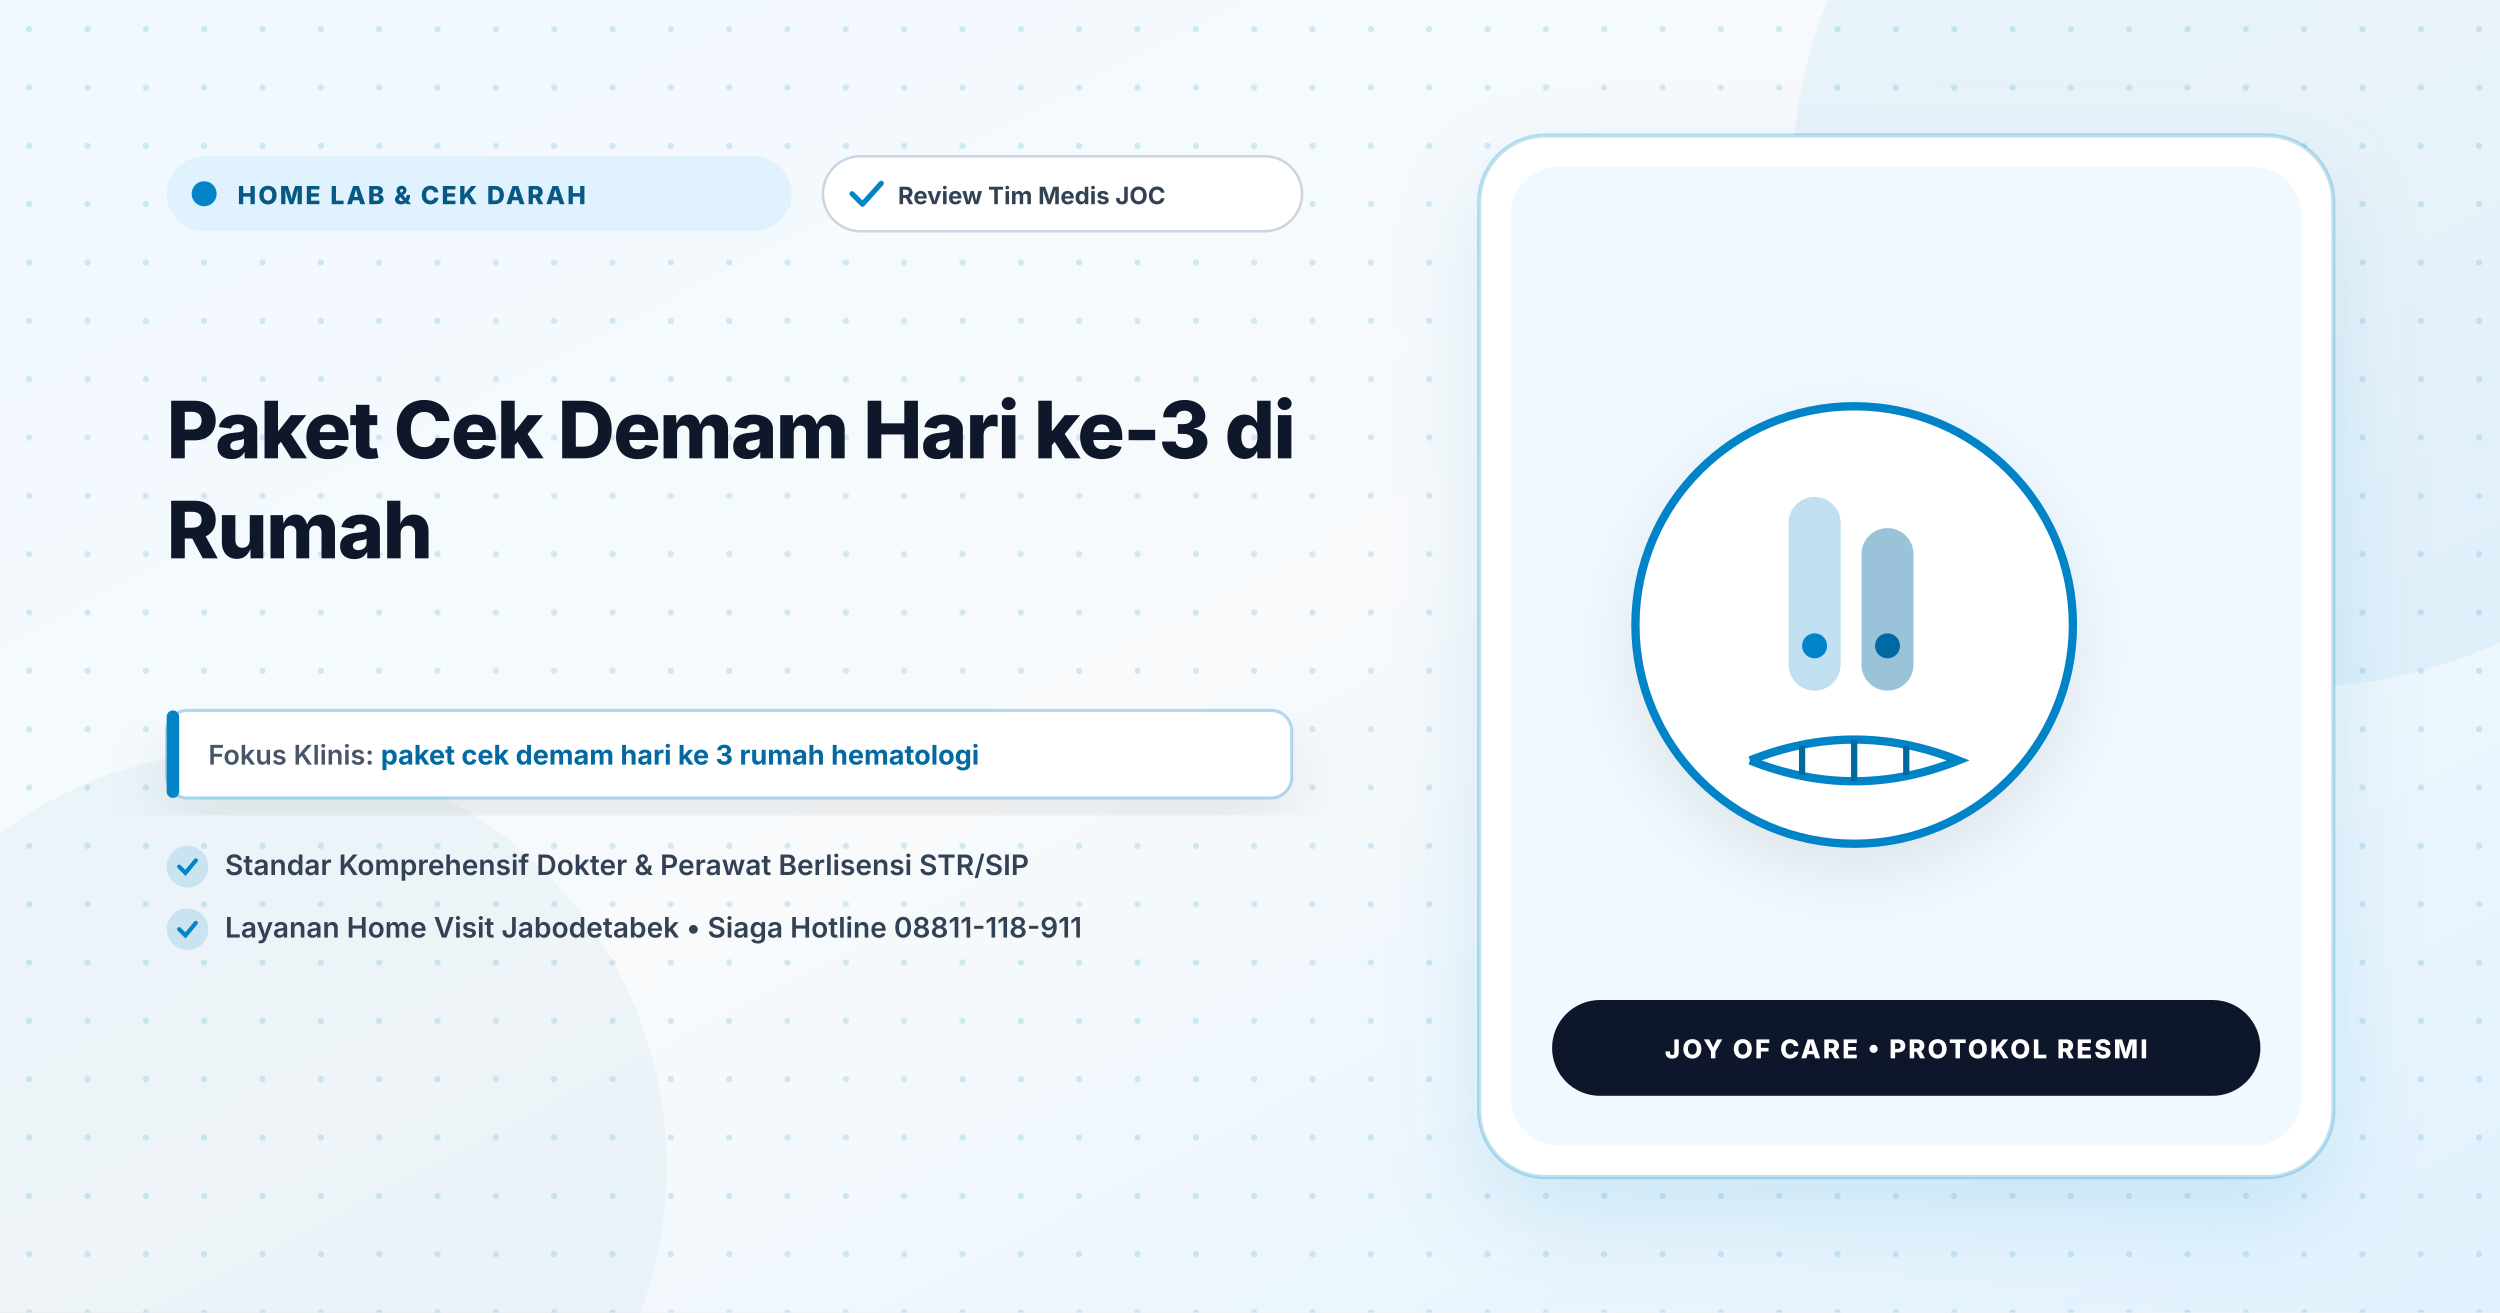
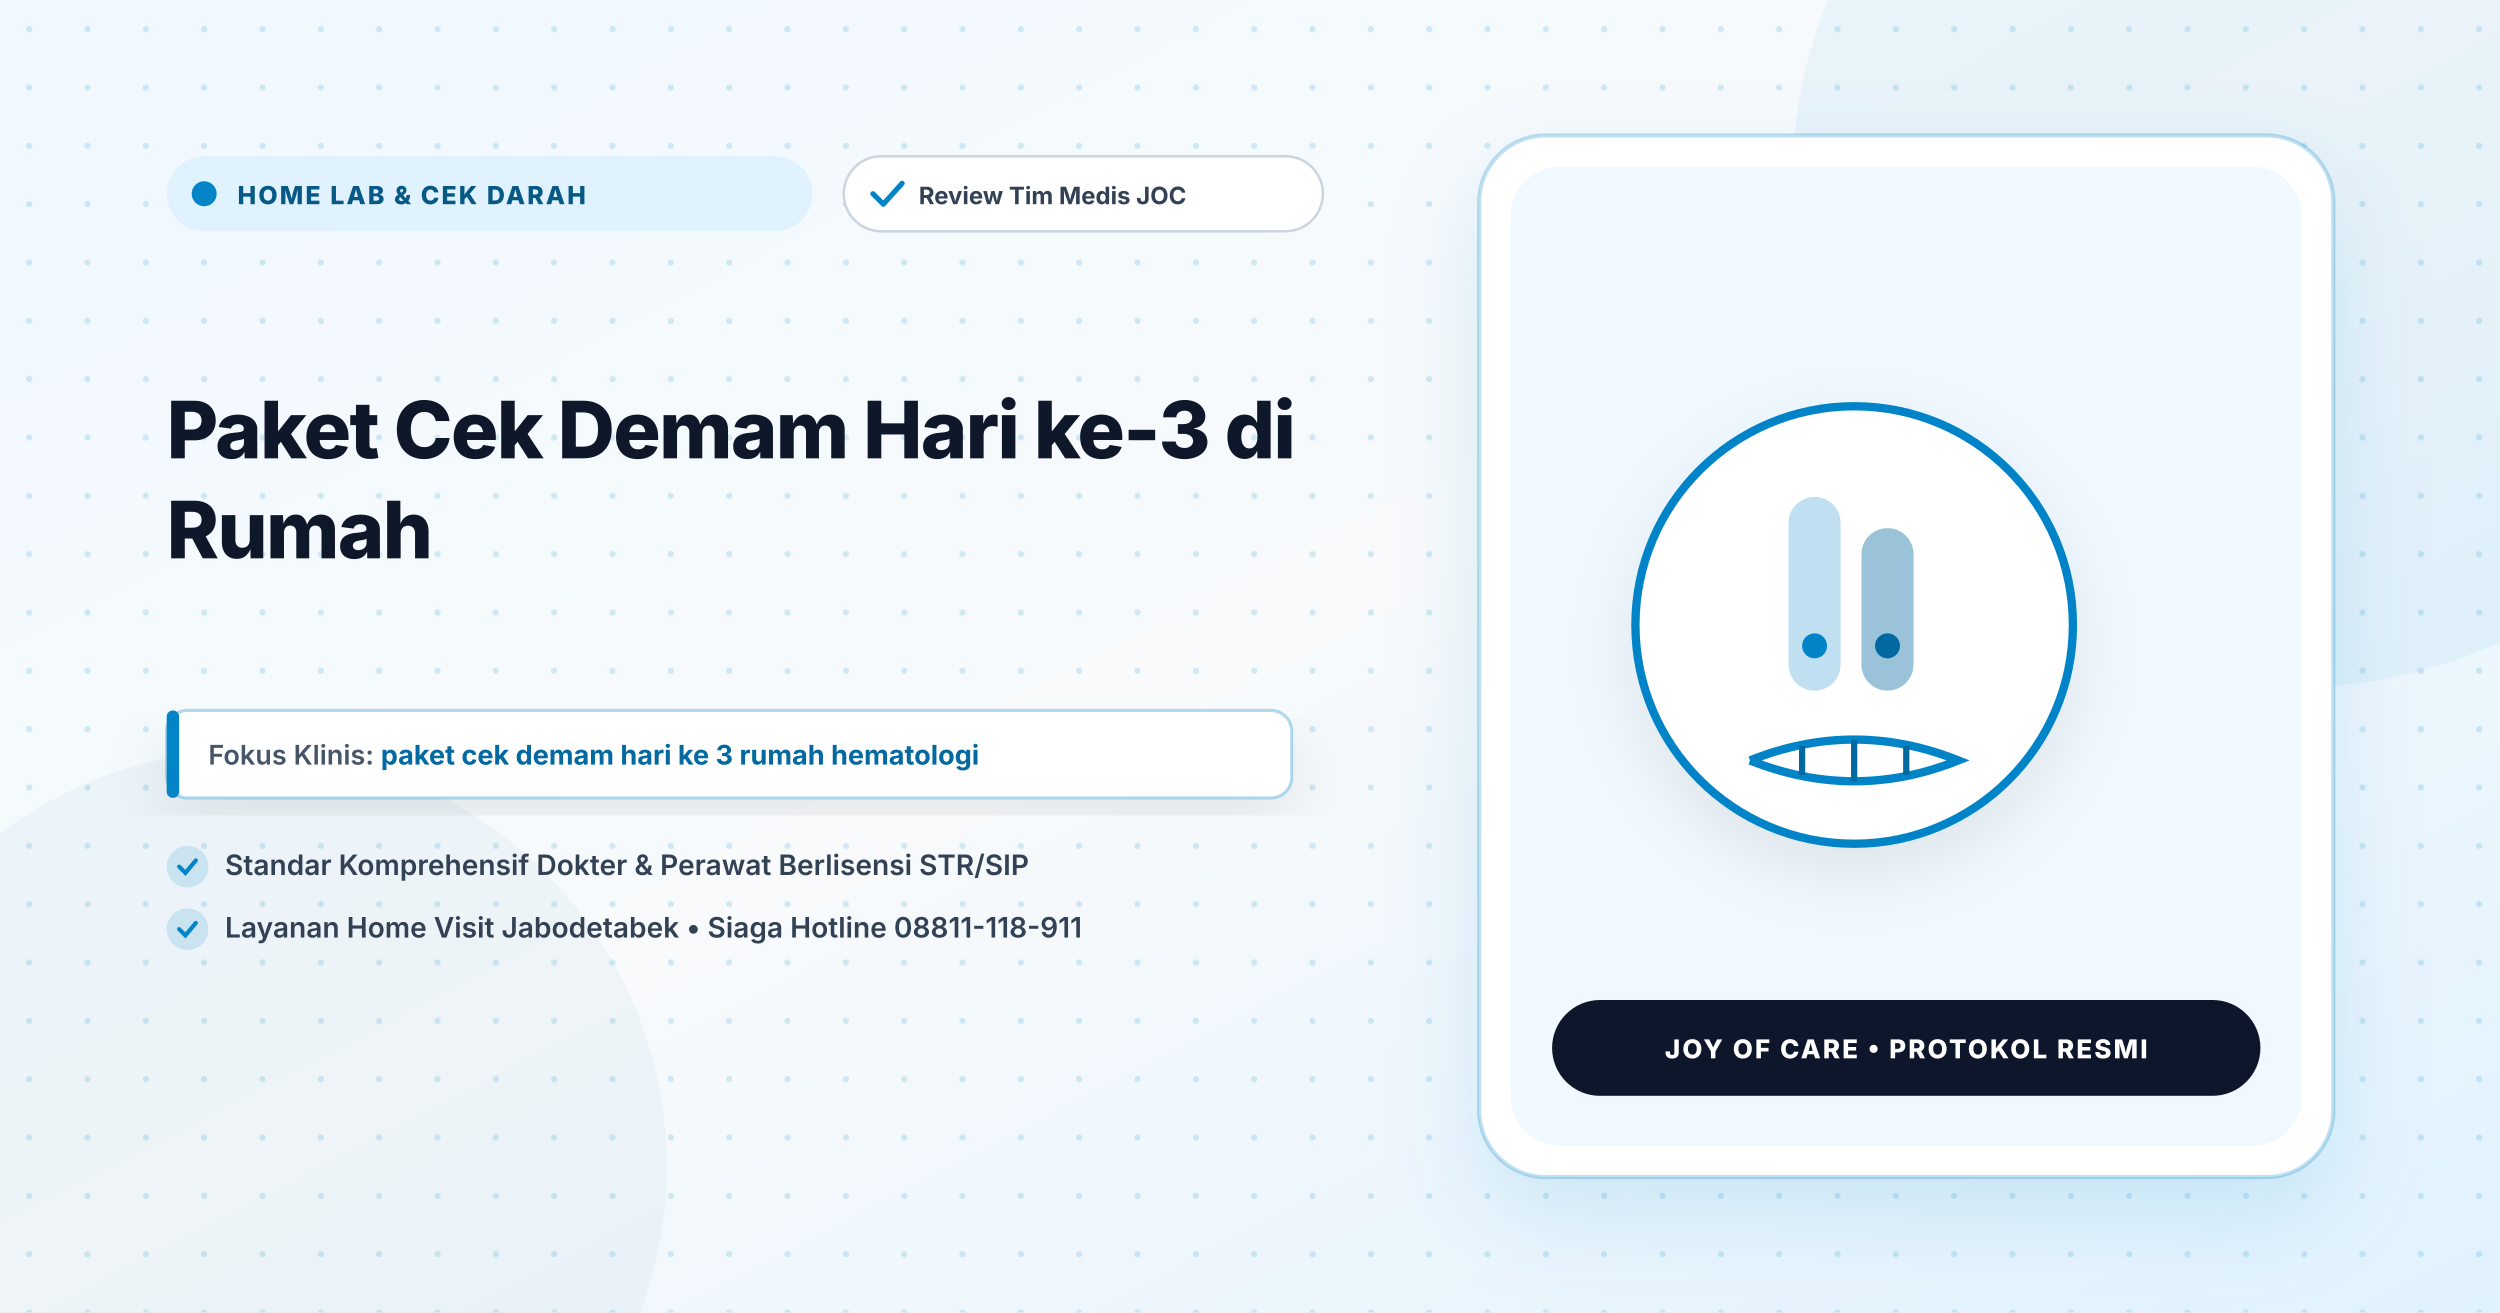
<svg xmlns="http://www.w3.org/2000/svg" viewBox="0 0 1200 630" width="1200" height="630">
  <defs>
    <linearGradient id="bgGrad" x1="0%" y1="0%" x2="100%" y2="100%">
      <stop offset="0%" stop-color="#F0F9FF" />
      <stop offset="50%" stop-color="#F8FAFC" />
      <stop offset="100%" stop-color="#E0F2FE" />
    </linearGradient>
    <linearGradient id="accentGrad" x1="0%" y1="0%" x2="100%" y2="0%">
      <stop offset="0%" stop-color="#0284C7" />
      <stop offset="100%" stop-color="#0369A1" />
    </linearGradient>
    <filter id="shadow" x="-20%" y="-20%" width="140%" height="140%">
      <feDropShadow dx="0" dy="12" stdDeviation="16" flood-color="#0F172A" flood-opacity="0.08" />
    </filter>
    <filter id="cardShadow" x="-20%" y="-20%" width="140%" height="140%">
      <feDropShadow dx="0" dy="18" stdDeviation="22" flood-color="#0284C7" flood-opacity="0.14" />
    </filter>
    <pattern id="dotPattern" x="0" y="0" width="28" height="28" patternUnits="userSpaceOnUse">
      <circle cx="14" cy="14" r="1.5" fill="#0284C7" opacity="0.16" />
    </pattern>
  </defs>
  <rect width="1200" height="630" fill="url(#bgGrad)" />
  <rect width="1200" height="630" fill="url(#dotPattern)" />
  <circle cx="1100" cy="90" r="240" fill="#0284C7" opacity="0.06" />
  <circle cx="120" cy="560" r="200" fill="#0369A1" opacity="0.04" />
  <g transform="translate(80, 75)">
    <g transform="translate(0, 0)">
-       <rect x="0" y="0" width="300" height="36" rx="18" fill="#E0F2FE" />
+       <rect x="0" y="0" width="310" height="36" rx="18" fill="#E0F2FE" />
      <circle cx="18" cy="18" r="6" fill="#0284C7" />
      <text x="34" y="23" font-family="Inter, -apple-system, sans-serif" font-size="12" font-weight="800" fill="#075985" letter-spacing="1">HOME LAB &amp; CEK DARAH</text>
    </g>
-     <g transform="translate(315, 0)">
+     <g transform="translate(325, 0)">
      <rect x="0" y="0" width="230" height="36" rx="18" fill="#FFFFFF" stroke="#CBD5E1" stroke-width="1.2" />
      <path d="M14 18 L19 23 L28 13" fill="none" stroke="#0284C7" stroke-width="2.5" stroke-linecap="round" stroke-linejoin="round" />
      <text x="36" y="23" font-family="Inter, -apple-system, sans-serif" font-size="11.5" font-weight="700" fill="#334155">Review Tim Medis JOC</text>
    </g>
    <text x="0" y="145" font-family="Montserrat, Inter, -apple-system, sans-serif" font-size="38" font-weight="800" fill="#0F172A" letter-spacing="-0.8">Paket Cek Demam Hari ke-3 di</text>
    <text x="0" y="193" font-family="Montserrat, Inter, -apple-system, sans-serif" font-size="38" font-weight="800" fill="#0F172A" letter-spacing="-0.8">Rumah</text>
    <g transform="translate(0, 266)">
      <rect x="0" y="0" width="540" height="42" rx="10" fill="#FFFFFF" stroke="#0284C7" stroke-opacity="0.3" stroke-width="1.5" filter="url(#shadow)" />
      <rect x="0" y="0" width="6" height="42" rx="3" fill="#0284C7" />
      <text x="20" y="26" font-family="Inter, -apple-system, sans-serif" font-size="13" font-weight="600" fill="#475569">
        Fokus Klinis: <tspan font-weight="700" fill="#0369A1">paket cek demam hari ke 3 rumah hematologi</tspan>
      </text>
    </g>
    <g transform="translate(0, 331)">
      <g transform="translate(0, 0)">
        <circle cx="10" cy="10" r="10" fill="#0284C7" fill-opacity="0.15" />
        <path d="M6 10 L9 13 L14 7" fill="none" stroke="#0284C7" stroke-width="2" stroke-linecap="round" />
        <text x="28" y="14" font-family="Inter, sans-serif" font-size="13.5" font-weight="600" fill="#334155">Standar Komprehensif Dokter &amp; Perawat Berlisensi STR/SIP</text>
      </g>
      <g transform="translate(0, 30)">
        <circle cx="10" cy="10" r="10" fill="#0284C7" fill-opacity="0.15" />
        <path d="M6 10 L9 13 L14 7" fill="none" stroke="#0284C7" stroke-width="2" stroke-linecap="round" />
        <text x="28" y="14" font-family="Inter, sans-serif" font-size="13.5" font-weight="600" fill="#334155">Layanan Home Visit Jabodetabek • Siaga Hotline 08811-118-911</text>
      </g>
    </g>
  </g>
  <g filter="url(#cardShadow)">
    <rect x="710" y="65" width="410" height="500" rx="32" fill="#FFFFFF" stroke="#0284C7" stroke-opacity="0.25" stroke-width="2" />
    <rect x="725" y="80" width="380" height="470" rx="24" fill="#F0F9FF" />
    <g transform="translate(770, 180)">
      <circle cx="120" cy="120" r="105" fill="#FFFFFF" stroke="#0284C7" stroke-width="4" filter="url(#shadow)" />
      <rect x="90" y="60" width="22" height="90" rx="11" fill="#0284C7" opacity="0.25" stroke="#0284C7" stroke-width="3" />
      <rect x="125" y="75" width="22" height="75" rx="11" fill="#0369A1" opacity="0.4" stroke="#0369A1" stroke-width="3" />
      <circle cx="101" cy="130" r="6" fill="#0284C7" />
      <circle cx="136" cy="130" r="6" fill="#0369A1" />
      <path d="M70 185 Q120 165 170 185 Q120 205 70 185" fill="none" stroke="#0284C7" stroke-width="4" />
      <line x1="95" y1="178" x2="95" y2="192" stroke="#0369A1" stroke-width="3" />
      <line x1="120" y1="175" x2="120" y2="195" stroke="#0369A1" stroke-width="3" />
      <line x1="145" y1="178" x2="145" y2="192" stroke="#0369A1" stroke-width="3" />
    </g>
    <g transform="translate(745, 480)">
      <rect x="0" y="0" width="340" height="46" rx="23" fill="#0F172A" />
      <text x="170" y="28" font-family="Inter, sans-serif" font-size="12.5" font-weight="800" fill="#FFFFFF" text-anchor="middle" letter-spacing="1">JOY OF CARE • PROTOKOL RESMI</text>
    </g>
  </g>
</svg>
